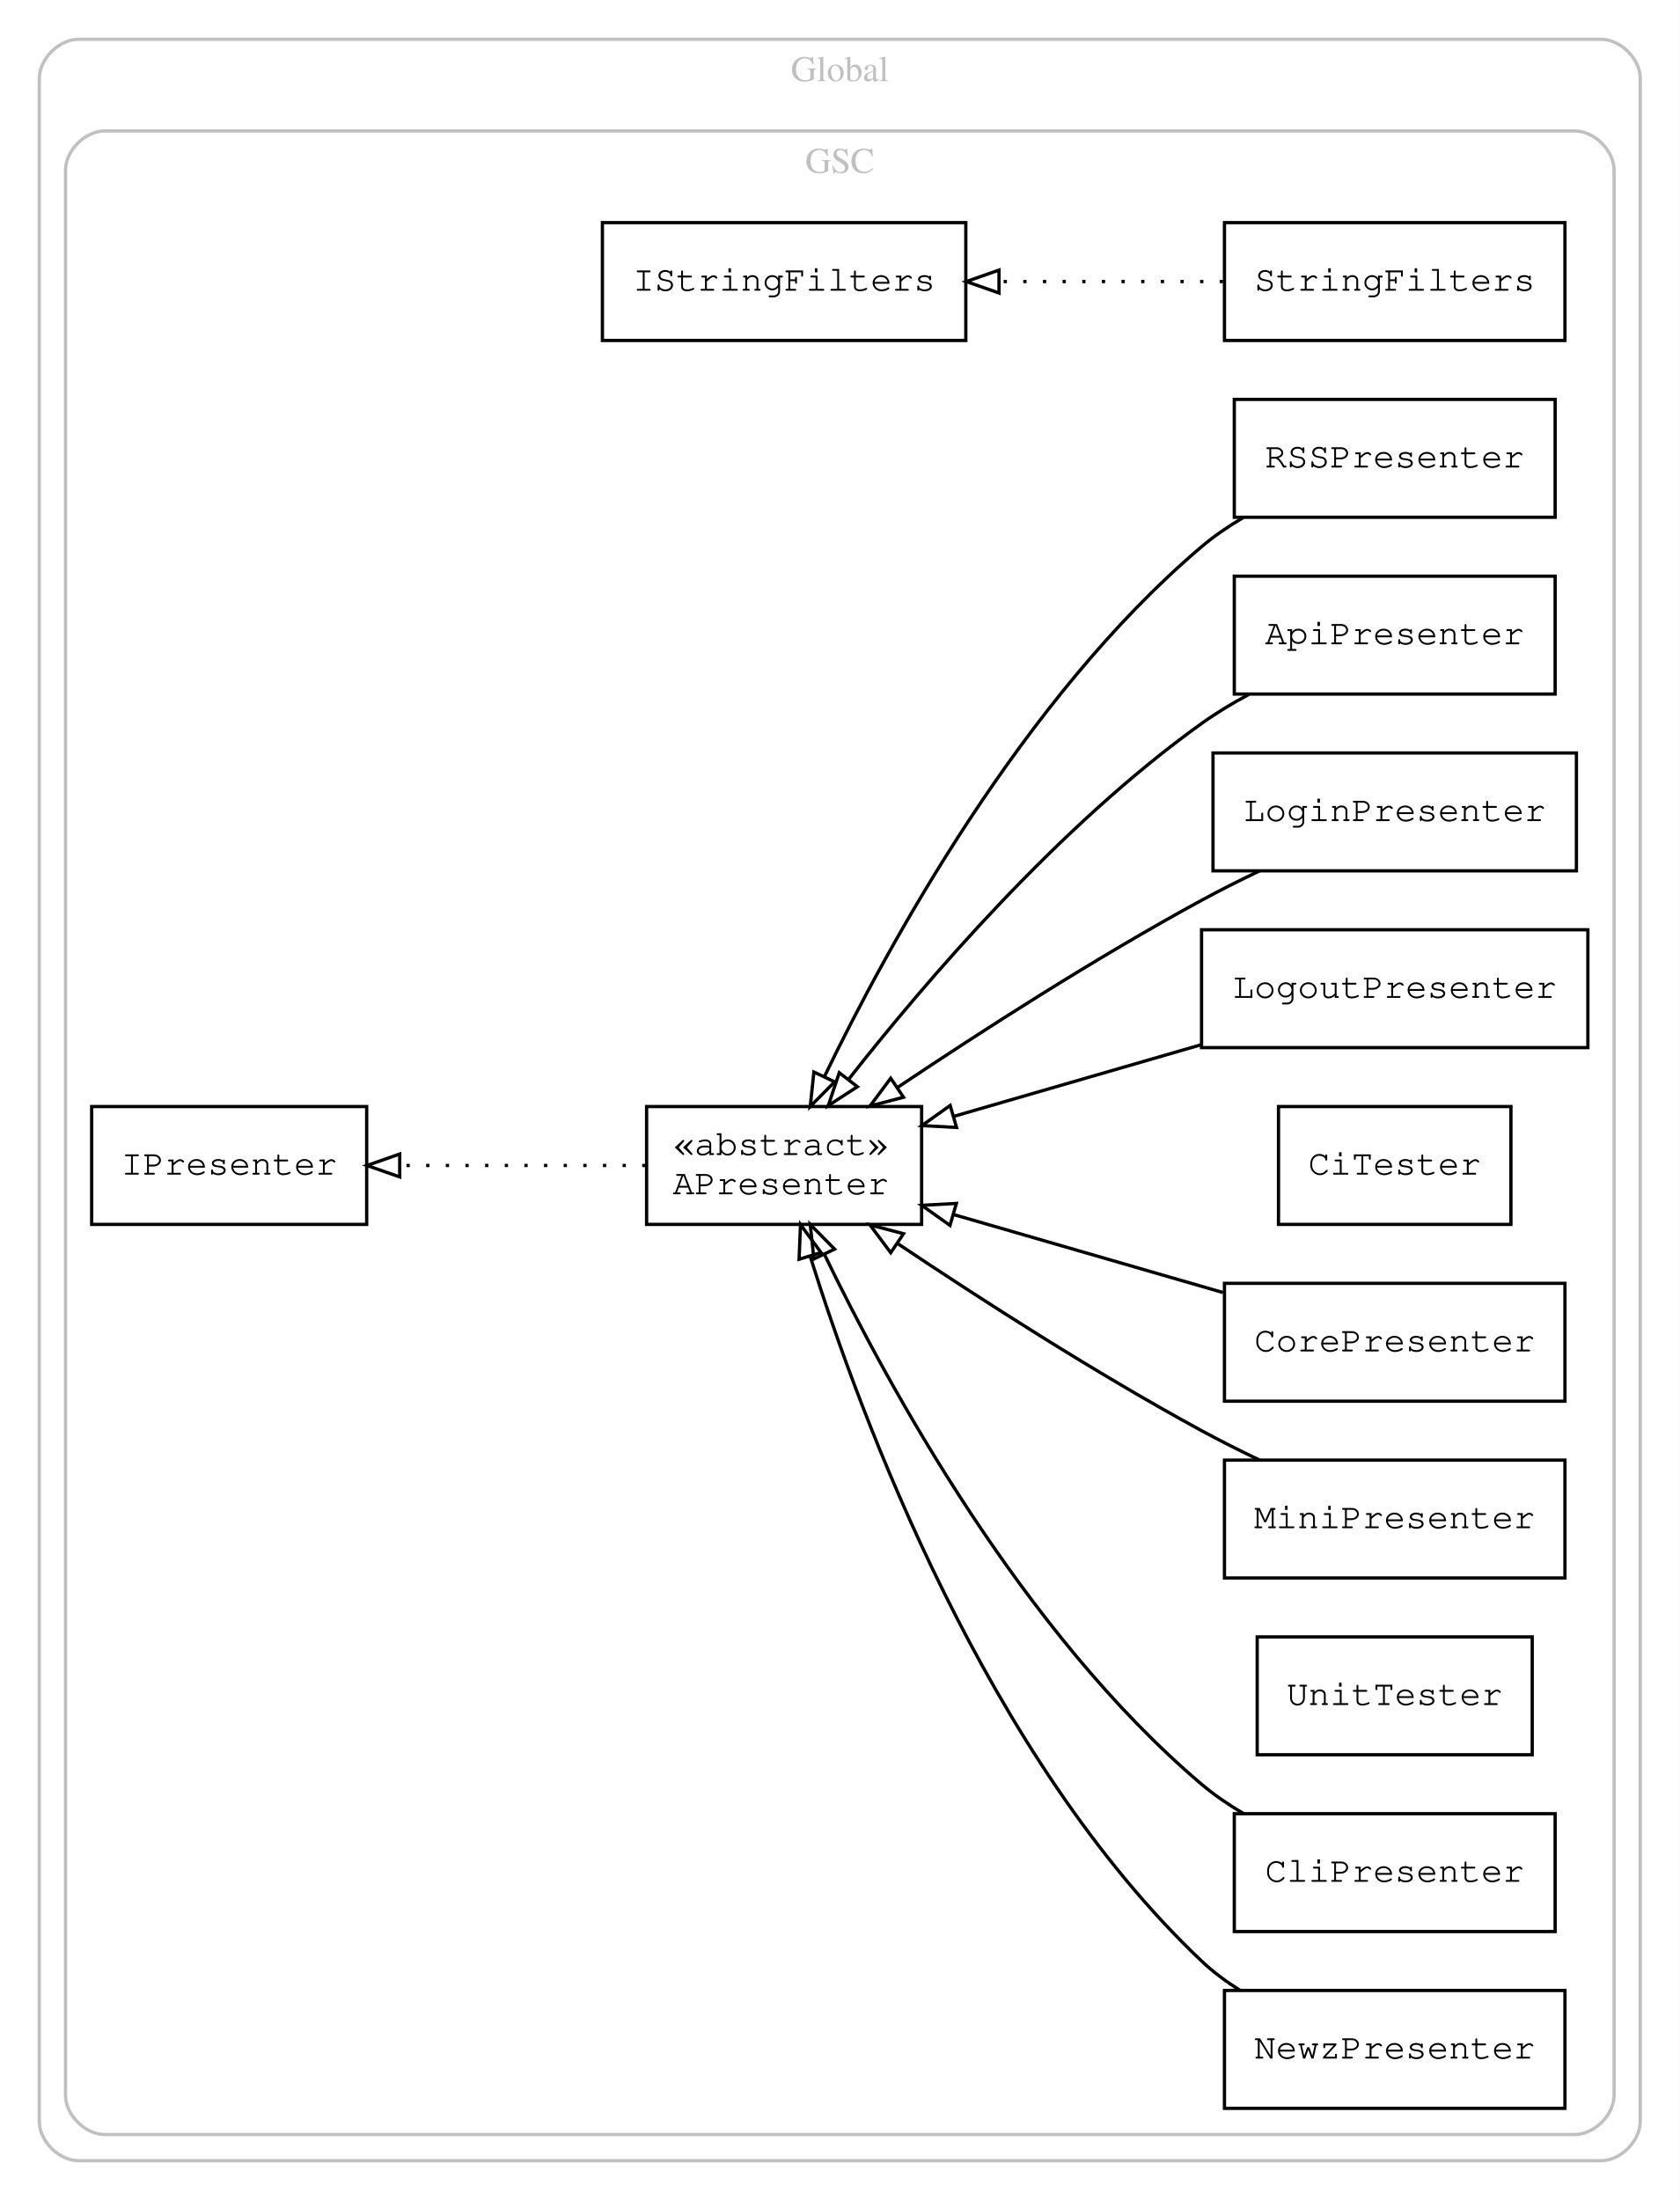
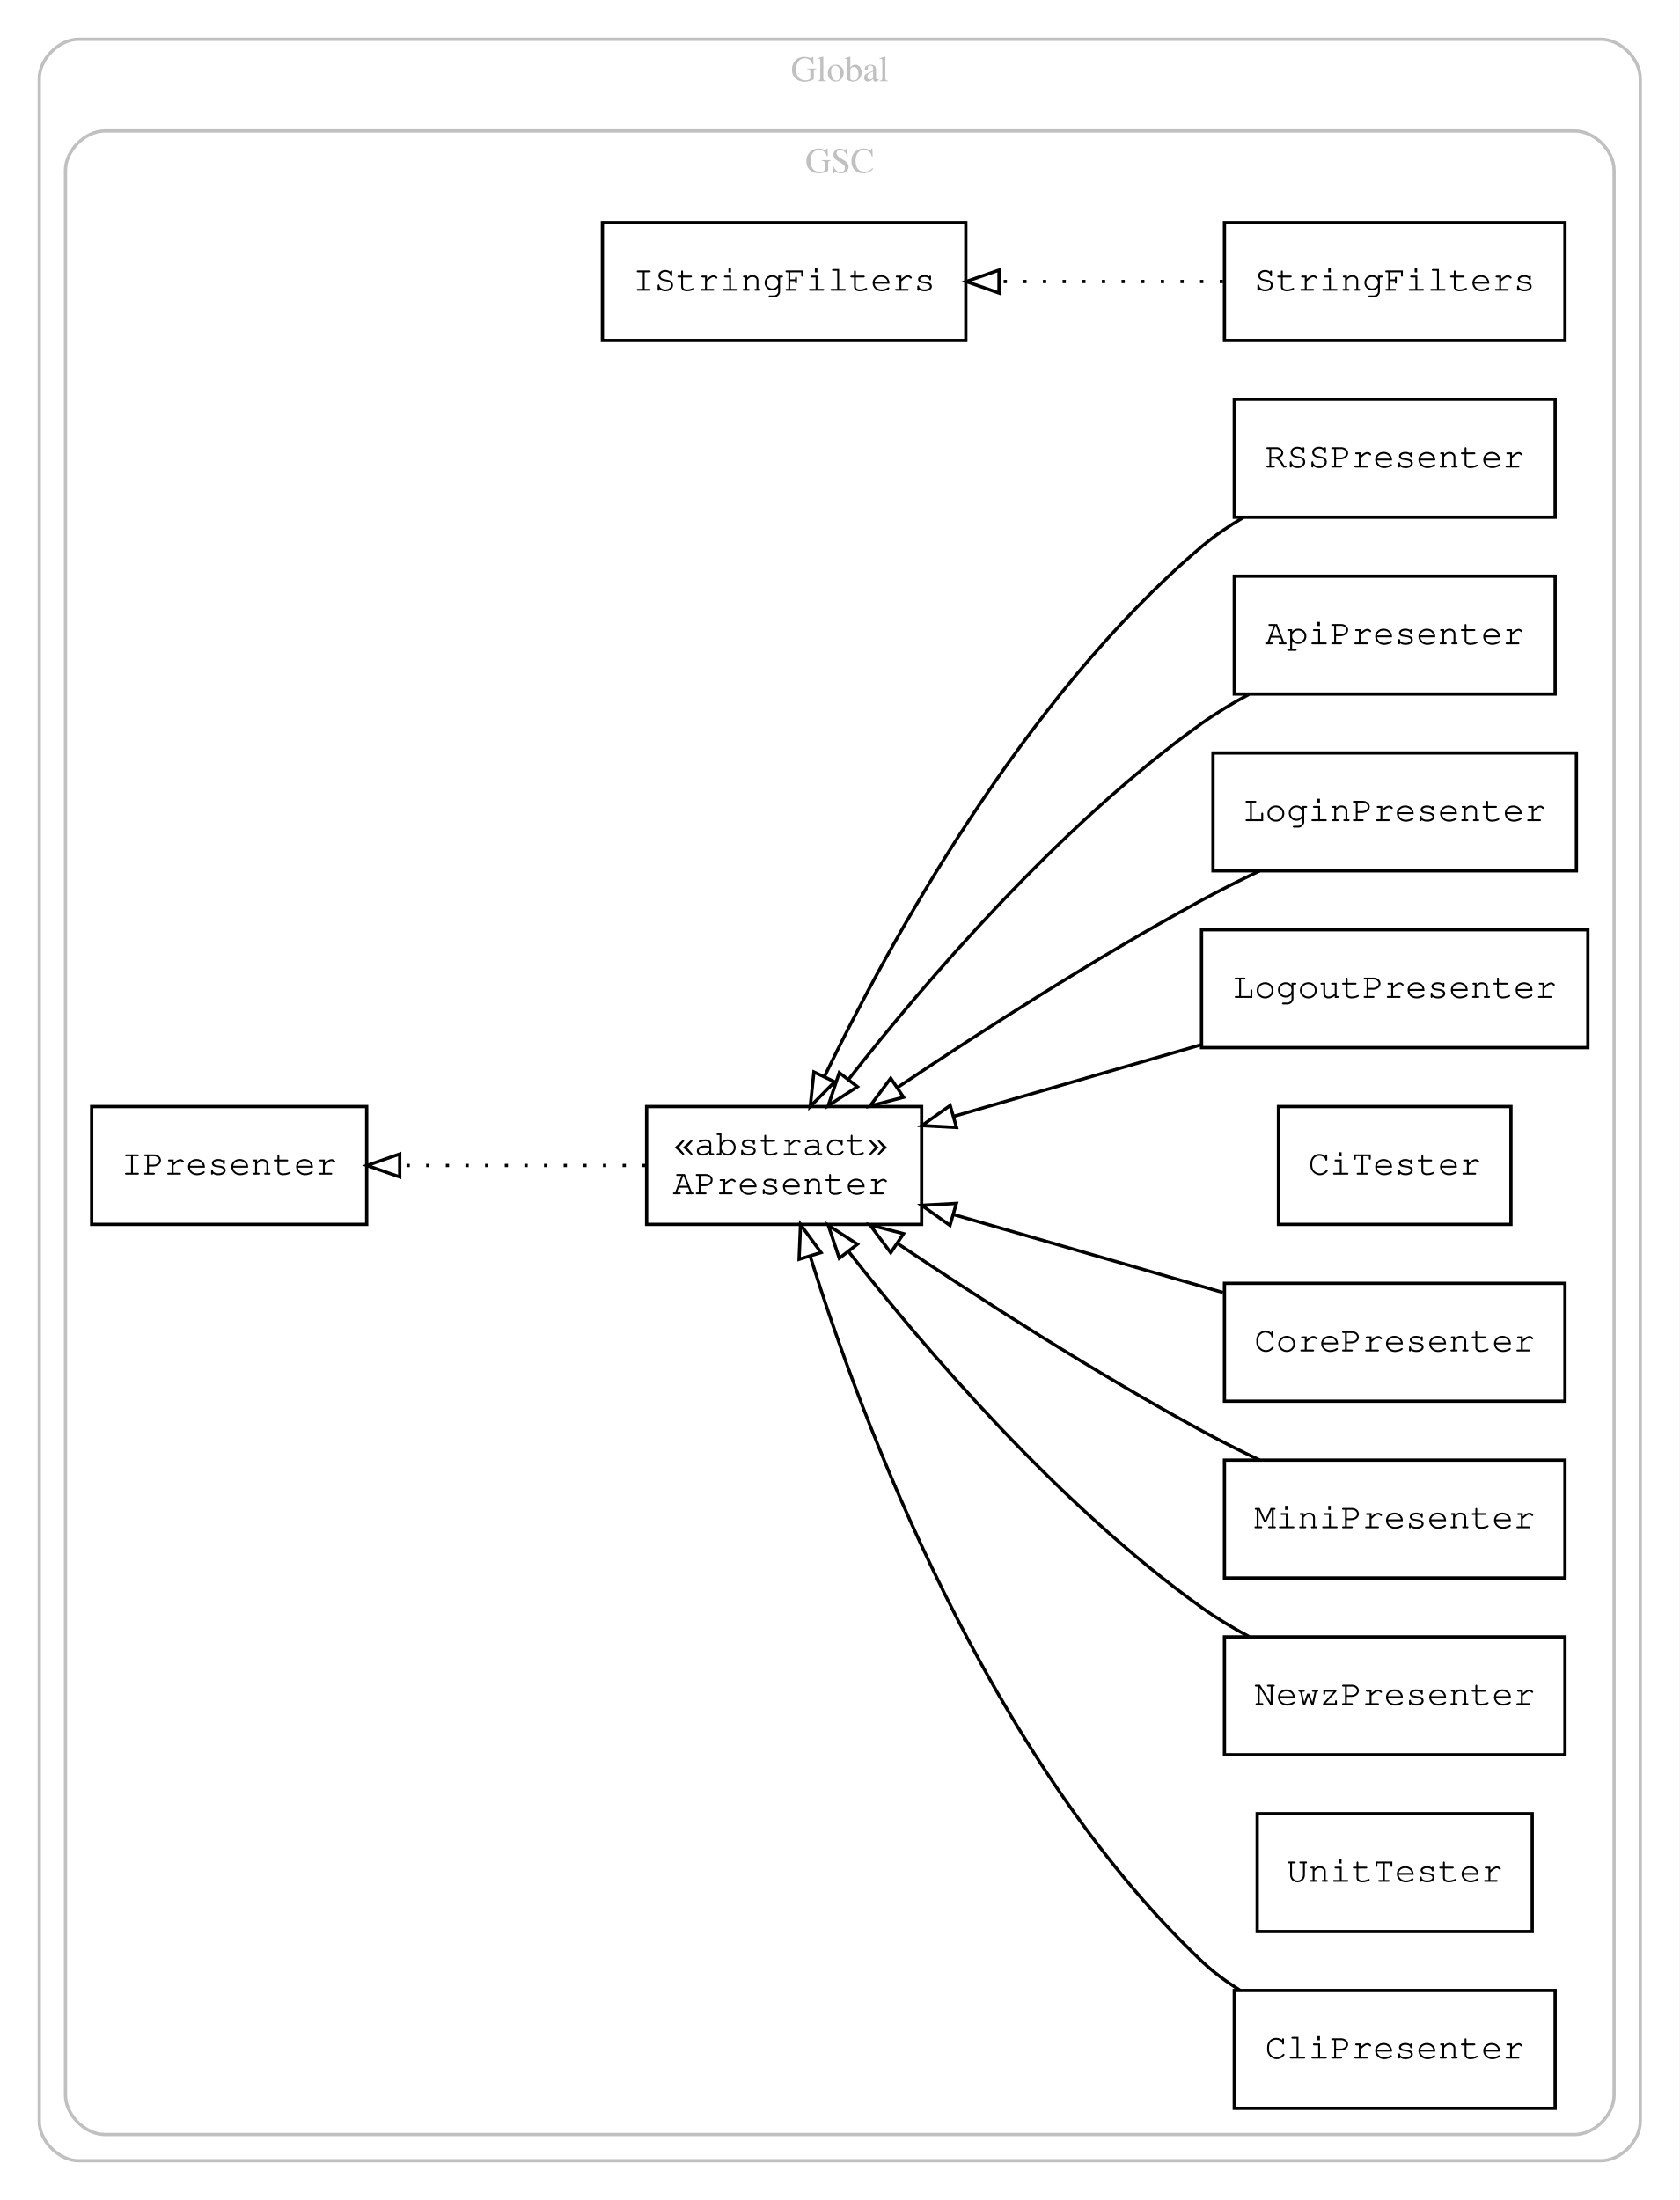
<svg xmlns="http://www.w3.org/2000/svg" width="513pt" height="672pt" viewBox="0.00 0.00 513.00 672.00">
  <g id="graph0" class="graph" transform="scale(1 1) rotate(0) translate(4 668)">
    <polygon fill="#ffffff" stroke="transparent" points="-4,4 -4,-668 509,-668 509,4 -4,4" />
    <g id="clust1" class="cluster">
      <path fill="none" stroke="#c0c0c0" d="M20,-8C20,-8 485,-8 485,-8 491,-8 497,-14 497,-20 497,-20 497,-644 497,-644 497,-650 491,-656 485,-656 485,-656 20,-656 20,-656 14,-656 8,-650 8,-644 8,-644 8,-20 8,-20 8,-14 14,-8 20,-8" />
      <text text-anchor="middle" x="252.5" y="-643.2" font-family="Times,serif" font-size="11.00" fill="#c0c0c0">Global</text>
    </g>
    <g id="clust2" class="cluster">
      <path fill="none" stroke="#c0c0c0" d="M28,-16C28,-16 477,-16 477,-16 483,-16 489,-22 489,-28 489,-28 489,-616 489,-616 489,-622 483,-628 477,-628 477,-628 28,-628 28,-628 22,-628 16,-622 16,-616 16,-616 16,-28 16,-28 16,-22 22,-16 28,-16" />
      <text text-anchor="middle" x="252.5" y="-615.2" font-family="Times,serif" font-size="11.00" fill="#c0c0c0">GSC</text>
    </g>
    <g id="node1" class="node">
      <polygon fill="none" stroke="#000000" points="471,-546 373,-546 373,-510 471,-510 471,-546" />
      <text text-anchor="middle" x="422" y="-525.2" font-family="Courier,monospace" font-size="11.00" fill="#000000">RSSPresenter</text>
    </g>
    <g id="node7" class="node">
      <polygon fill="none" stroke="#000000" points="277.5,-330 193.5,-330 193.5,-294 277.5,-294 277.5,-330" />
      <text text-anchor="start" x="201.5" y="-315.2" font-family="Courier,monospace" font-size="11.00" fill="#000000">«abstract»</text>
      <text text-anchor="start" x="201.5" y="-303.2" font-family="Courier,monospace" font-size="11.00" fill="#000000">APresenter</text>
    </g>
    <g id="edge1" class="edge">
      <path fill="none" stroke="#000000" d="M375.708,-509.89C371.197,-507.238 366.866,-504.278 363,-501 308.335,-454.652 267.214,-379.315 247.825,-339.185" />
      <polygon fill="none" stroke="#000000" points="250.923,-337.549 243.477,-330.012 244.598,-340.547 250.923,-337.549" />
    </g>
    <g id="node2" class="node">
      <polygon fill="none" stroke="#000000" points="471,-492 373,-492 373,-456 471,-456 471,-492" />
      <text text-anchor="middle" x="422" y="-471.2" font-family="Courier,monospace" font-size="11.00" fill="#000000">ApiPresenter</text>
    </g>
    <g id="edge2" class="edge">
      <path fill="none" stroke="#000000" d="M377.459,-455.893C372.418,-453.187 367.487,-450.214 363,-447 319.348,-415.733 278.526,-368.005 255.33,-338.472" />
      <polygon fill="none" stroke="#000000" points="257.882,-336.052 248.99,-330.291 252.349,-340.339 257.882,-336.052" />
    </g>
    <g id="node3" class="node">
      <polygon fill="none" stroke="#000000" points="477.5,-438 366.5,-438 366.5,-402 477.5,-402 477.5,-438" />
      <text text-anchor="middle" x="422" y="-417.2" font-family="Courier,monospace" font-size="11.00" fill="#000000">LoginPresenter</text>
    </g>
    <g id="edge3" class="edge">
      <path fill="none" stroke="#000000" d="M380.701,-401.975C374.697,-399.103 368.642,-396.065 363,-393 330.636,-375.421 295.409,-352.752 270.201,-335.868" />
      <polygon fill="none" stroke="#000000" points="271.972,-332.841 261.723,-330.155 268.06,-338.646 271.972,-332.841" />
    </g>
    <g id="node4" class="node">
      <polygon fill="none" stroke="#000000" points="481,-384 363,-384 363,-348 481,-348 481,-384" />
      <text text-anchor="middle" x="422" y="-363.2" font-family="Courier,monospace" font-size="11.00" fill="#000000">LogoutPresenter</text>
    </g>
    <g id="edge4" class="edge">
      <path fill="none" stroke="#000000" d="M362.99,-348.914C338.712,-341.885 310.839,-333.814 287.358,-327.015" />
      <polygon fill="none" stroke="#000000" points="288.166,-323.605 277.587,-324.186 286.219,-330.329 288.166,-323.605" />
    </g>
    <g id="node5" class="node">
      <polygon fill="none" stroke="#000000" points="474,-600 370,-600 370,-564 474,-564 474,-600" />
      <text text-anchor="middle" x="422" y="-579.2" font-family="Courier,monospace" font-size="11.00" fill="#000000">StringFilters</text>
    </g>
    <g id="node13" class="node">
      <polygon fill="none" stroke="#000000" points="291,-600 180,-600 180,-564 291,-564 291,-600" />
      <text text-anchor="middle" x="235.5" y="-579.2" font-family="Courier,monospace" font-size="11.00" fill="#000000">IStringFilters</text>
    </g>
    <g id="edge5" class="edge">
      <path fill="none" stroke="#000000" stroke-dasharray="1,5" d="M369.553,-582C348.345,-582 323.628,-582 301.237,-582" />
      <polygon fill="none" stroke="#000000" points="301.134,-578.5 291.134,-582 301.134,-585.5 301.134,-578.5" />
    </g>
    <g id="node6" class="node">
      <polygon fill="none" stroke="#000000" points="457.5,-330 386.5,-330 386.5,-294 457.5,-294 457.5,-330" />
      <text text-anchor="middle" x="422" y="-309.2" font-family="Courier,monospace" font-size="11.00" fill="#000000">CiTester</text>
    </g>
    <g id="node14" class="node">
      <polygon fill="none" stroke="#000000" points="108,-330 24,-330 24,-294 108,-294 108,-330" />
      <text text-anchor="middle" x="66" y="-309.2" font-family="Courier,monospace" font-size="11.00" fill="#000000">IPresenter</text>
    </g>
    <g id="edge6" class="edge">
      <path fill="none" stroke="#000000" stroke-dasharray="1,5" d="M193.165,-312C170.429,-312 142.204,-312 118.126,-312" />
      <polygon fill="none" stroke="#000000" points="118.089,-308.5 108.089,-312 118.088,-315.5 118.089,-308.5" />
    </g>
    <g id="node8" class="node">
      <polygon fill="none" stroke="#000000" points="474,-276 370,-276 370,-240 474,-240 474,-276" />
      <text text-anchor="middle" x="422" y="-255.2" font-family="Courier,monospace" font-size="11.00" fill="#000000">CorePresenter</text>
    </g>
    <g id="edge7" class="edge">
      <path fill="none" stroke="#000000" d="M369.553,-273.186C343.873,-280.621 313.049,-289.546 287.437,-296.962" />
      <polygon fill="none" stroke="#000000" points="286.17,-293.685 277.538,-299.828 288.117,-300.409 286.17,-293.685" />
    </g>
    <g id="node9" class="node">
      <polygon fill="none" stroke="#000000" points="474,-222 370,-222 370,-186 474,-186 474,-222" />
      <text text-anchor="middle" x="422" y="-201.2" font-family="Courier,monospace" font-size="11.00" fill="#000000">MiniPresenter</text>
    </g>
    <g id="edge8" class="edge">
      <path fill="none" stroke="#000000" d="M380.701,-222.025C374.697,-224.897 368.642,-227.935 363,-231 330.636,-248.579 295.409,-271.248 270.201,-288.132" />
      <polygon fill="none" stroke="#000000" points="268.06,-285.354 261.723,-293.845 271.972,-291.159 268.06,-285.354" />
    </g>
    <g id="node10" class="node">
-       <polygon fill="none" stroke="#000000" points="464,-168 380,-168 380,-132 464,-132 464,-168" />
-       <text text-anchor="middle" x="422" y="-147.2" font-family="Courier,monospace" font-size="11.00" fill="#000000">UnitTester</text>
+       <polygon fill="none" stroke="#000000" points="474,-168 370,-168 370,-132 474,-132 474,-168" />
+       <text text-anchor="middle" x="422" y="-147.2" font-family="Courier,monospace" font-size="11.00" fill="#000000">NewzPresenter</text>
+     </g>
+     <g id="edge9" class="edge">
+       <path fill="none" stroke="#000000" d="M377.459,-168.107C372.418,-170.813 367.487,-173.786 363,-177 319.348,-208.267 278.526,-255.995 255.33,-285.528" />
+       <polygon fill="none" stroke="#000000" points="252.349,-283.661 248.99,-293.709 257.882,-287.948 252.349,-283.661" />
    </g>
    <g id="node11" class="node">
-       <polygon fill="none" stroke="#000000" points="471,-114 373,-114 373,-78 471,-78 471,-114" />
-       <text text-anchor="middle" x="422" y="-93.2" font-family="Courier,monospace" font-size="11.00" fill="#000000">CliPresenter</text>
-     </g>
-     <g id="edge9" class="edge">
-       <path fill="none" stroke="#000000" d="M375.708,-114.109C371.197,-116.762 366.866,-119.722 363,-123 308.335,-169.348 267.214,-244.685 247.825,-284.815" />
-       <polygon fill="none" stroke="#000000" points="244.598,-283.453 243.477,-293.988 250.923,-286.451 244.598,-283.453" />
+       <polygon fill="none" stroke="#000000" points="464,-114 380,-114 380,-78 464,-78 464,-114" />
+       <text text-anchor="middle" x="422" y="-93.2" font-family="Courier,monospace" font-size="11.00" fill="#000000">UnitTester</text>
    </g>
    <g id="node12" class="node">
-       <polygon fill="none" stroke="#000000" points="474,-60 370,-60 370,-24 474,-24 474,-60" />
-       <text text-anchor="middle" x="422" y="-39.2" font-family="Courier,monospace" font-size="11.00" fill="#000000">NewzPresenter</text>
+       <polygon fill="none" stroke="#000000" points="471,-60 373,-60 373,-24 471,-24 471,-60" />
+       <text text-anchor="middle" x="422" y="-39.2" font-family="Courier,monospace" font-size="11.00" fill="#000000">CliPresenter</text>
    </g>
    <g id="edge10" class="edge">
      <path fill="none" stroke="#000000" d="M374.737,-60.052C370.516,-62.695 366.516,-65.669 363,-69 297.292,-131.25 258.89,-234.94 243.454,-284.277" />
      <polygon fill="none" stroke="#000000" points="240.075,-283.359 240.507,-293.945 246.771,-285.4 240.075,-283.359" />
    </g>
  </g>
</svg>
